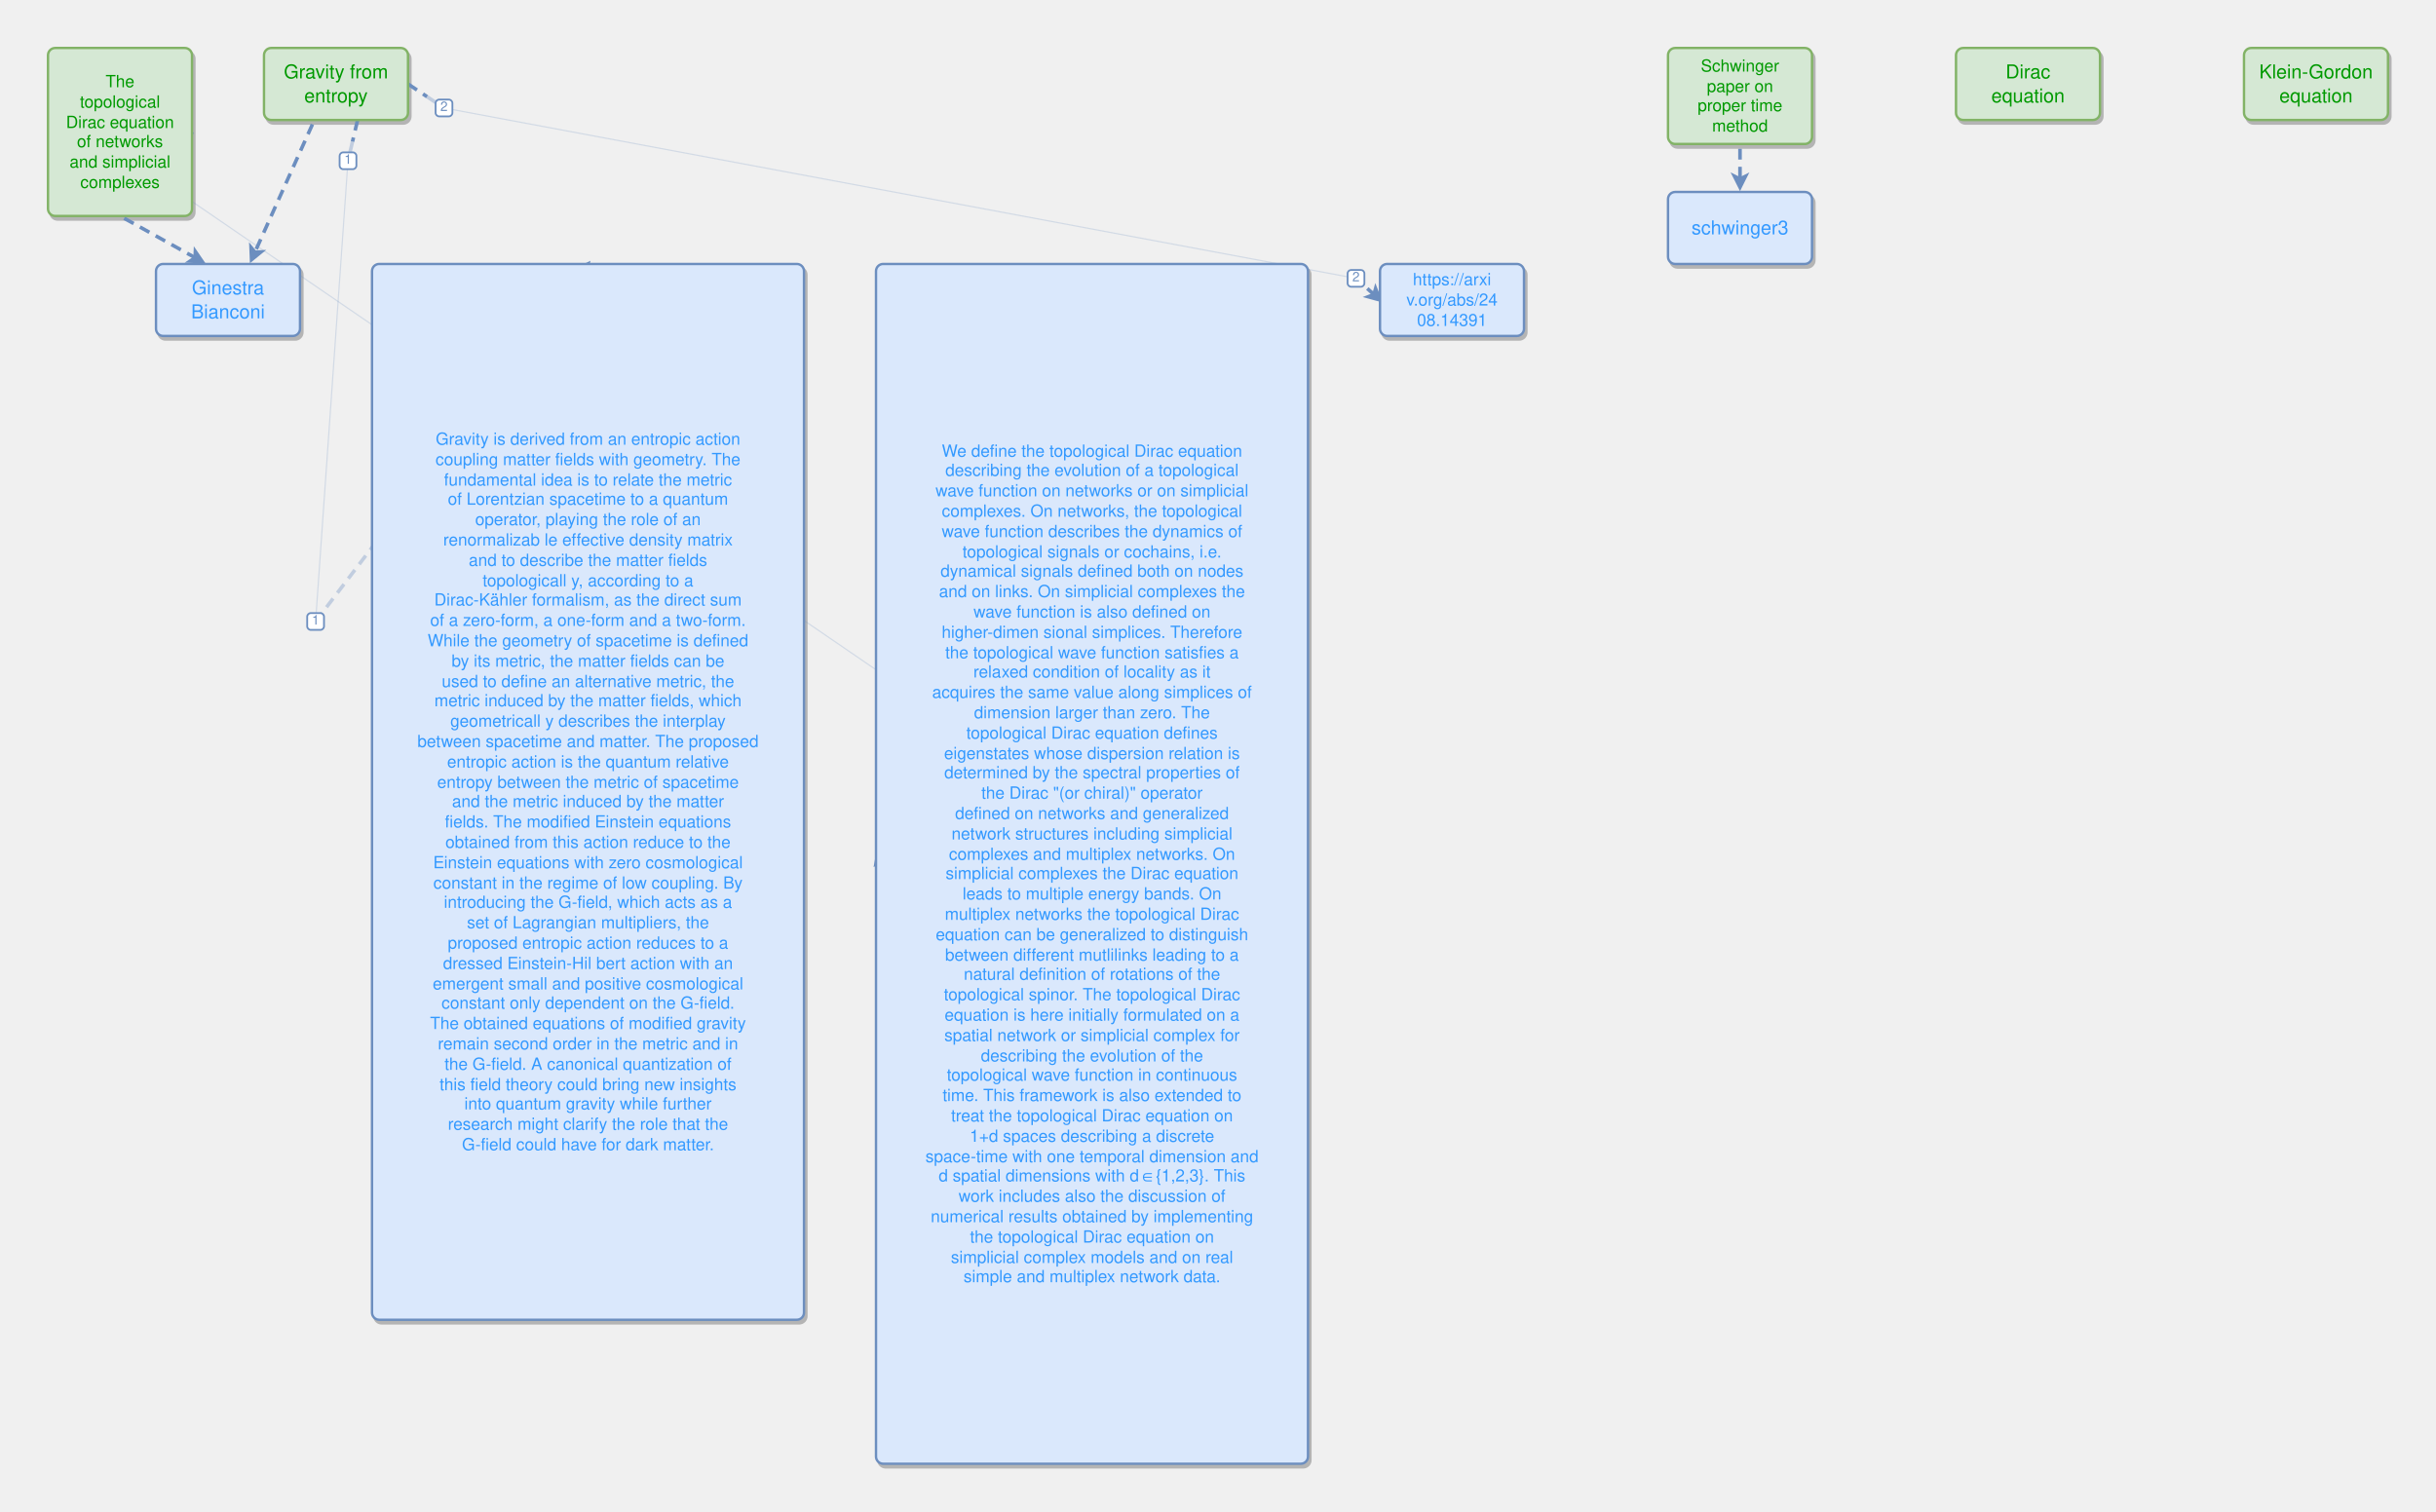
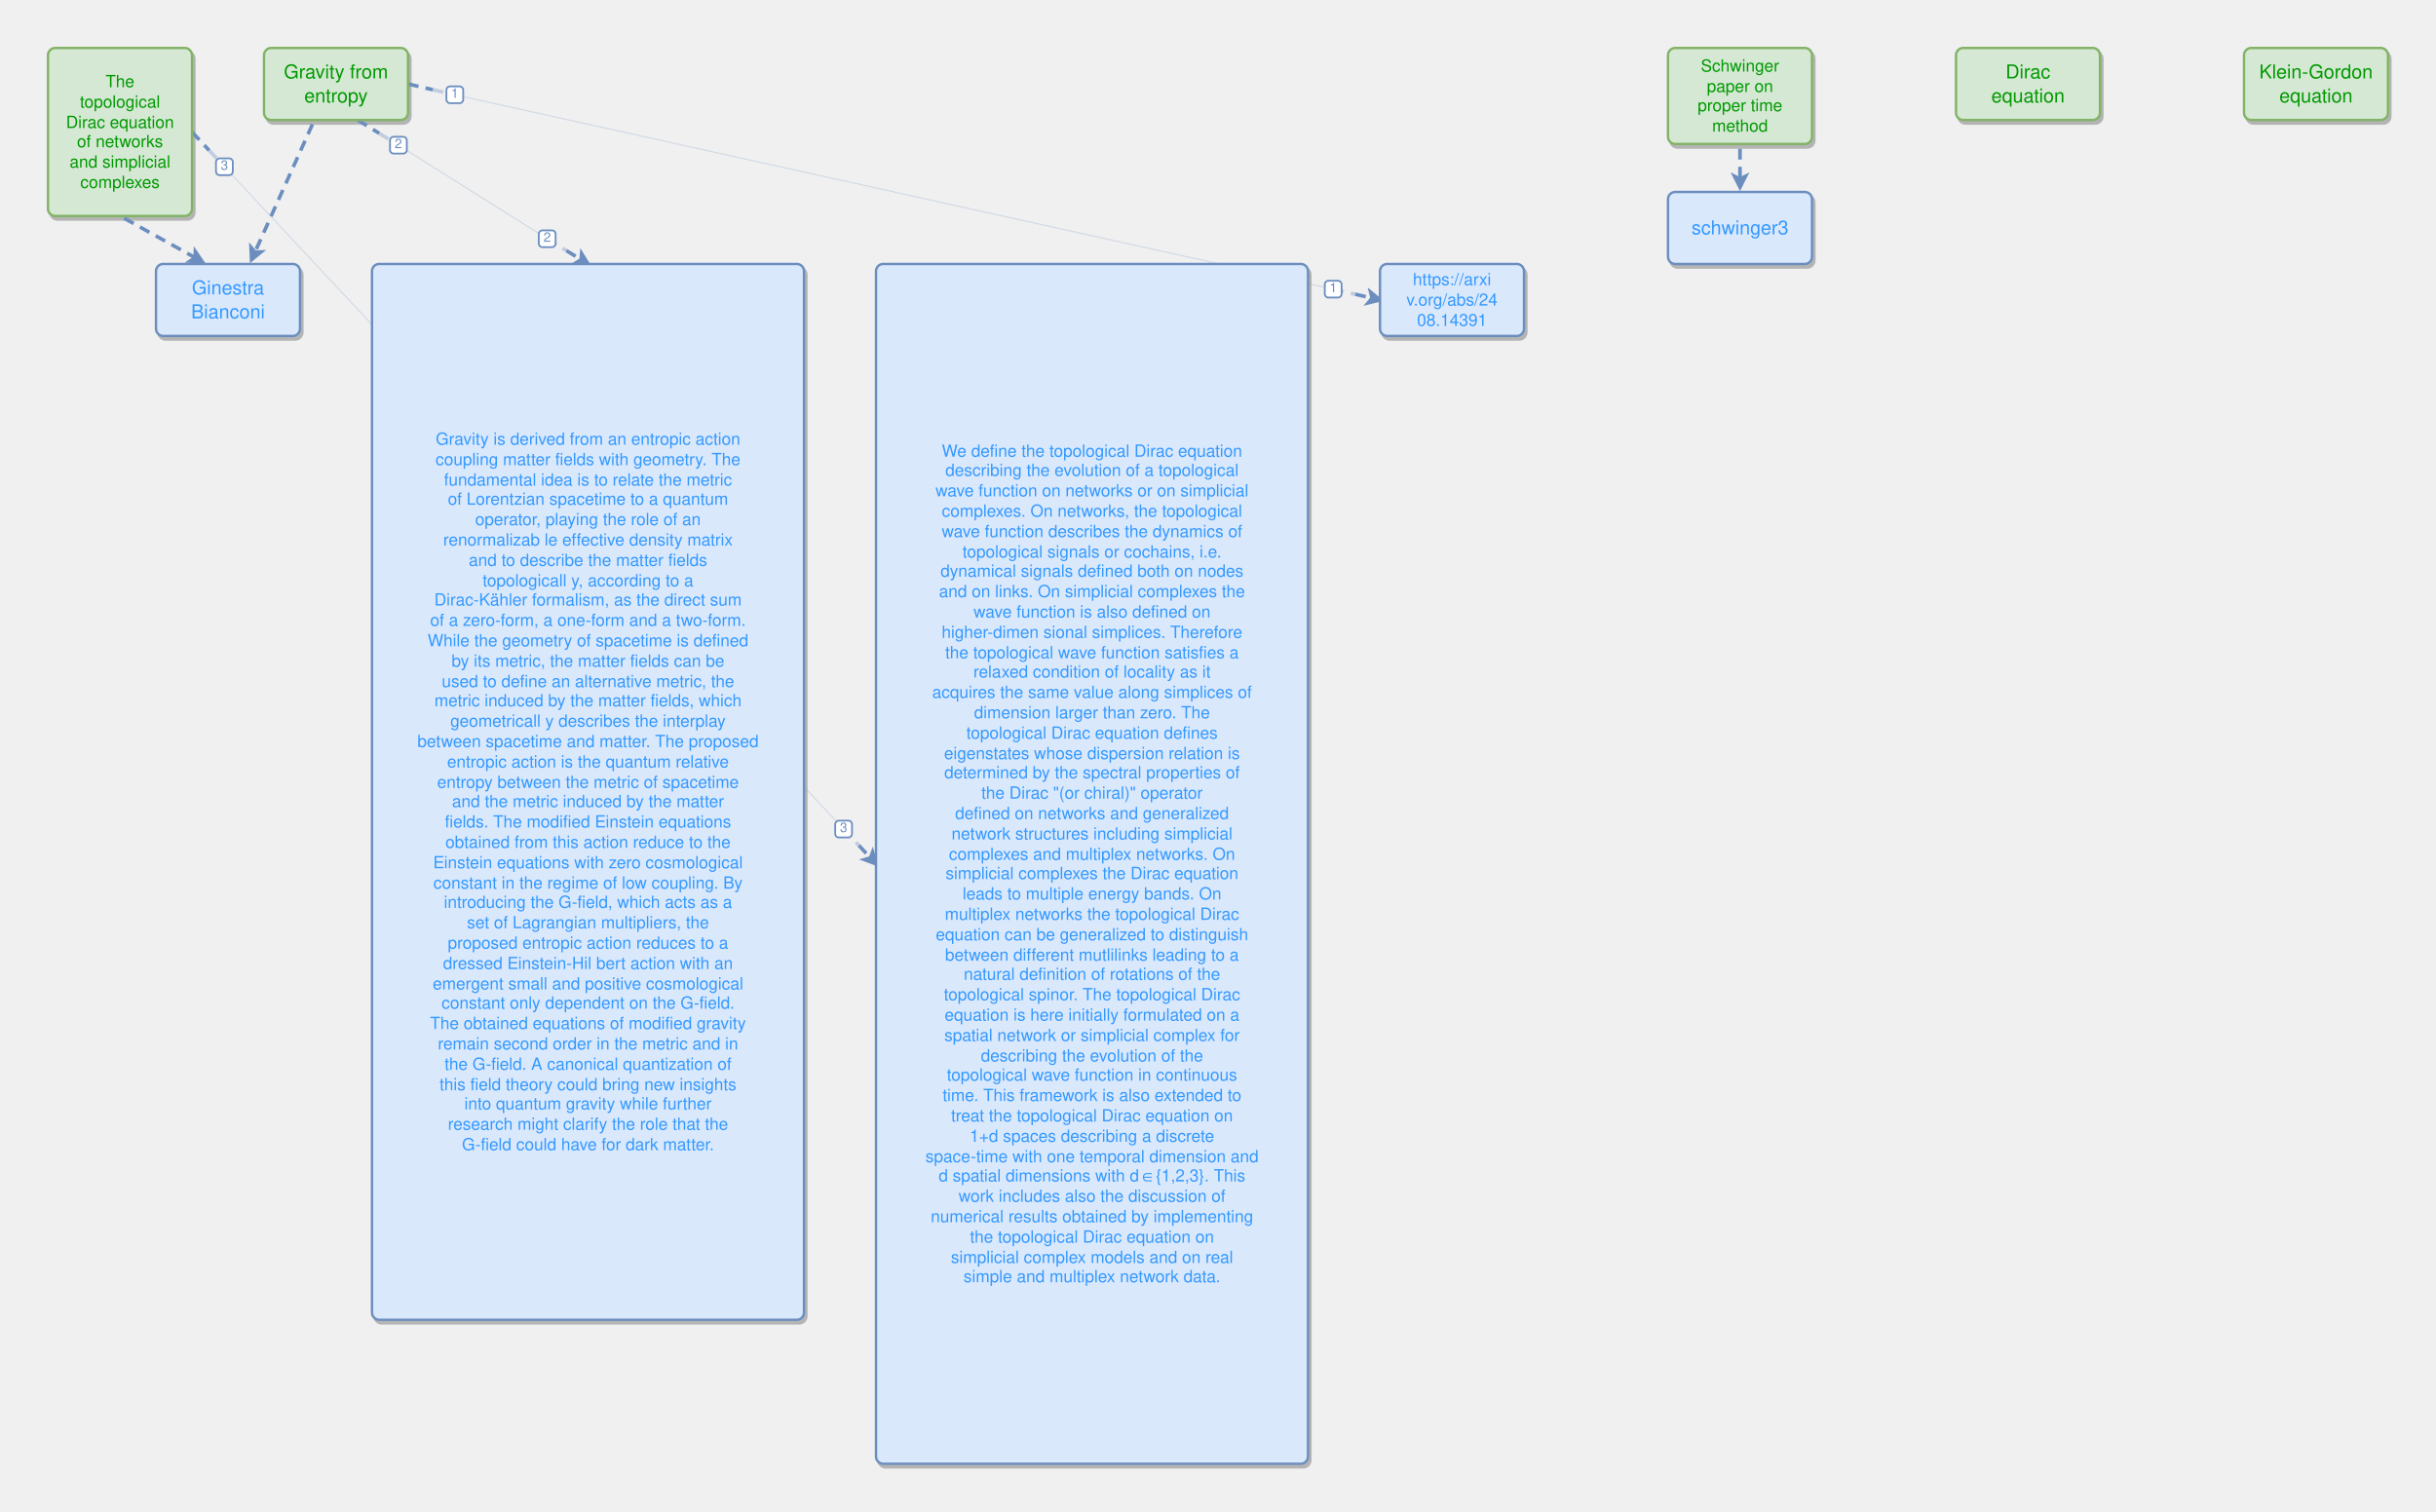
<svg xmlns="http://www.w3.org/2000/svg" width="2030" height="1260" viewBox="0 0 2030 1260">
  <defs>
  </defs>
  <g id="container-shells">
  </g>
  <g id="node-shadows">
    <rect x="1630" y="40" width="120" height="60" rx="6" ry="6" fill="#000000" stroke="#000000" stroke-width="2" opacity="0.25" transform="translate(2,3)" />
    <rect x="1390" y="160" width="120" height="60" rx="6" ry="6" fill="#000000" stroke="#000000" stroke-width="2" opacity="0.25" transform="translate(2,3)" />
    <rect x="130" y="220" width="120" height="60" rx="6" ry="6" fill="#000000" stroke="#000000" stroke-width="2" opacity="0.25" transform="translate(2,3)" />
    <rect x="220" y="40" width="120" height="60" rx="6" ry="6" fill="#000000" stroke="#000000" stroke-width="2" opacity="0.25" transform="translate(2,3)" />
    <rect x="310" y="220" width="360" height="880" rx="6" ry="6" fill="#000000" stroke="#000000" stroke-width="2" opacity="0.25" transform="translate(2,3)" />
    <rect x="1870" y="40" width="120" height="60" rx="6" ry="6" fill="#000000" stroke="#000000" stroke-width="2" opacity="0.25" transform="translate(2,3)" />
    <rect x="1390" y="40" width="120" height="80" rx="6" ry="6" fill="#000000" stroke="#000000" stroke-width="2" opacity="0.25" transform="translate(2,3)" />
    <rect x="40" y="40" width="120" height="140" rx="6" ry="6" fill="#000000" stroke="#000000" stroke-width="2" opacity="0.25" transform="translate(2,3)" />
    <rect x="730" y="220" width="360" height="1000" rx="6" ry="6" fill="#000000" stroke="#000000" stroke-width="2" opacity="0.25" transform="translate(2,3)" />
    <rect x="1150" y="220" width="120" height="60" rx="6" ry="6" fill="#000000" stroke="#000000" stroke-width="2" opacity="0.25" transform="translate(2,3)" />
  </g>
  <g id="edges">
    <g class="edge" data-edge-idx="0" data-edge-base="expresses" data-edge-from="3" data-edge-to="2">
      <line x1="260.36" y1="103.65" x2="212.41" y2="210.20" stroke="#6c8ebf" stroke-width="3" stroke-dasharray="9 6" />
      <path d="M 209.64 216.35 L 209.23 206.30 L 212.41 210.20 L 217.44 209.99 Z" fill="#6c8ebf" stroke="#6c8ebf" stroke-width="3" stroke-miterlimit="10" />
      <text x="236" y="156" text-anchor="middle" dominant-baseline="middle" font-family="Helvetica,Inter,Segoe UI,Arial" font-size="11" paint-order="stroke" stroke="#ffffff" stroke-width="3" stroke-linejoin="round" fill="#6c8ebf">
      </text>
    </g>
    <g class="edge" data-edge-idx="1" data-edge-base="expresses" data-edge-from="3" data-edge-to="4">
-       <line class="edge-ghost" x1="290.00" y1="134.00" x2="263.00" y2="518.00" stroke="#6c8ebf" stroke-width="1" stroke-opacity="0.22" />
+       <line class="edge-ghost" x1="332.00" y1="121.00" x2="456.00" y2="199.00" stroke="#6c8ebf" stroke-width="1" stroke-opacity="0.22" />
      <g class="edge-full" opacity="0">
-         <line x1="290.00" y1="134.00" x2="263.00" y2="518.00" stroke="#6c8ebf" stroke-width="3" stroke-dasharray="9 6" />
-         <text x="276" y="326" text-anchor="middle" dominant-baseline="middle" font-family="Helvetica,Inter,Segoe UI,Arial" font-size="11" paint-order="stroke" stroke="#ffffff" stroke-width="3" stroke-linejoin="round" fill="#6c8ebf">
+         <line x1="332.00" y1="121.00" x2="456.00" y2="199.00" stroke="#6c8ebf" stroke-width="3" stroke-dasharray="9 6" />
+         <text x="394" y="160" text-anchor="middle" dominant-baseline="middle" font-family="Helvetica,Inter,Segoe UI,Arial" font-size="11" paint-order="stroke" stroke="#ffffff" stroke-width="3" stroke-linejoin="round" fill="#6c8ebf">
      </text>
      </g>
      <g class="edge-stub" data-stub-end="source">
-         <line x1="298.00" y1="100.00" x2="293.76" y2="118.00" stroke="#6c8ebf" stroke-width="3" stroke-dasharray="9 6" />
-         <line x1="293.76" y1="118.00" x2="290.00" y2="134.00" stroke="#6c8ebf" stroke-width="3" stroke-dasharray="9 6" stroke-opacity="0.35" />
-         <g class="edge-badge">
-           <rect x="283.00" y="127.00" width="14.00" height="14.00" rx="3" fill="#ffffff" stroke="#6c8ebf" stroke-width="1.5" />
-           <text x="290.00" y="134.00" text-anchor="middle" dominant-baseline="central" font-size="11" font-family="Helvetica,Arial,sans-serif" fill="#6c8ebf">1</text>
+         <line x1="298.00" y1="100.00" x2="316.00" y2="111.12" stroke="#6c8ebf" stroke-width="3" stroke-dasharray="9 6" />
+         <line x1="316.00" y1="111.12" x2="332.00" y2="121.00" stroke="#6c8ebf" stroke-width="3" stroke-dasharray="9 6" stroke-opacity="0.35" />
+         <g class="edge-badge">
+           <rect x="325.00" y="114.00" width="14.00" height="14.00" rx="3" fill="#ffffff" stroke="#6c8ebf" stroke-width="1.5" />
+           <text x="332.00" y="121.00" text-anchor="middle" dominant-baseline="central" font-size="11" font-family="Helvetica,Arial,sans-serif" fill="#6c8ebf">2</text>
        </g>
      </g>
      <g class="edge-stub" data-stub-end="target">
-         <line x1="369.82" y1="377.76" x2="485.91" y2="225.37" stroke="#6c8ebf" stroke-width="3" stroke-dasharray="9 6" />
-         <line x1="263.00" y1="518.00" x2="369.82" y2="377.76" stroke="#6c8ebf" stroke-width="3" stroke-dasharray="9 6" stroke-opacity="0.35" />
-         <path d="M 490.00 220.00 L 488.13 229.89 L 485.91 225.37 L 480.97 224.43 Z" fill="#6c8ebf" stroke="#6c8ebf" stroke-width="3" stroke-miterlimit="10" />
-         <g class="edge-badge">
-           <rect x="256.00" y="511.00" width="14.00" height="14.00" rx="3" fill="#ffffff" stroke="#6c8ebf" stroke-width="1.5" />
-           <text x="263.00" y="518.00" text-anchor="middle" dominant-baseline="central" font-size="11" font-family="Helvetica,Arial,sans-serif" fill="#6c8ebf">1</text>
+         <line x1="472.00" y1="208.88" x2="484.26" y2="216.45" stroke="#6c8ebf" stroke-width="3" stroke-dasharray="9 6" />
+         <line x1="456.00" y1="199.00" x2="472.00" y2="208.88" stroke="#6c8ebf" stroke-width="3" stroke-dasharray="9 6" stroke-opacity="0.35" />
+         <path d="M 490.00 220.00 L 479.98 219.10 L 484.26 216.45 L 484.71 211.44 Z" fill="#6c8ebf" stroke="#6c8ebf" stroke-width="3" stroke-miterlimit="10" />
+         <g class="edge-badge">
+           <rect x="449.00" y="192.00" width="14.00" height="14.00" rx="3" fill="#ffffff" stroke="#6c8ebf" stroke-width="1.5" />
+           <text x="456.00" y="199.00" text-anchor="middle" dominant-baseline="central" font-size="11" font-family="Helvetica,Arial,sans-serif" fill="#6c8ebf">2</text>
        </g>
      </g>
    </g>
    <g class="edge" data-edge-idx="2" data-edge-base="expresses" data-edge-from="3" data-edge-to="9">
-       <line class="edge-ghost" x1="370.00" y1="90.00" x2="1130.00" y2="232.00" stroke="#6c8ebf" stroke-width="1" stroke-opacity="0.22" />
+       <line class="edge-ghost" x1="379.00" y1="79.00" x2="1111.00" y2="241.00" stroke="#6c8ebf" stroke-width="1" stroke-opacity="0.22" />
      <g class="edge-full" opacity="0">
-         <line x1="370.00" y1="90.00" x2="1130.00" y2="232.00" stroke="#6c8ebf" stroke-width="3" stroke-dasharray="9 6" />
-         <text x="750" y="161" text-anchor="middle" dominant-baseline="middle" font-family="Helvetica,Inter,Segoe UI,Arial" font-size="11" paint-order="stroke" stroke="#ffffff" stroke-width="3" stroke-linejoin="round" fill="#6c8ebf">
+         <line x1="379.00" y1="79.00" x2="1111.00" y2="241.00" stroke="#6c8ebf" stroke-width="3" stroke-dasharray="9 6" />
+         <text x="745" y="160" text-anchor="middle" dominant-baseline="middle" font-family="Helvetica,Inter,Segoe UI,Arial" font-size="11" paint-order="stroke" stroke="#ffffff" stroke-width="3" stroke-linejoin="round" fill="#6c8ebf">
      </text>
      </g>
      <g class="edge-stub" data-stub-end="source">
-         <line x1="340.00" y1="70.00" x2="355.88" y2="80.59" stroke="#6c8ebf" stroke-width="3" stroke-dasharray="9 6" />
-         <line x1="355.88" y1="80.59" x2="370.00" y2="90.00" stroke="#6c8ebf" stroke-width="3" stroke-dasharray="9 6" stroke-opacity="0.35" />
-         <g class="edge-badge">
-           <rect x="363.00" y="83.00" width="14.00" height="14.00" rx="3" fill="#ffffff" stroke="#6c8ebf" stroke-width="1.5" />
-           <text x="370.00" y="90.00" text-anchor="middle" dominant-baseline="central" font-size="11" font-family="Helvetica,Arial,sans-serif" fill="#6c8ebf">2</text>
+         <line x1="340.00" y1="70.00" x2="360.65" y2="74.76" stroke="#6c8ebf" stroke-width="3" stroke-dasharray="9 6" />
+         <line x1="360.65" y1="74.76" x2="379.00" y2="79.00" stroke="#6c8ebf" stroke-width="3" stroke-dasharray="9 6" stroke-opacity="0.35" />
+         <g class="edge-badge">
+           <rect x="372.00" y="72.00" width="14.00" height="14.00" rx="3" fill="#ffffff" stroke="#6c8ebf" stroke-width="1.5" />
+           <text x="379.00" y="79.00" text-anchor="middle" dominant-baseline="central" font-size="11" font-family="Helvetica,Arial,sans-serif" fill="#6c8ebf">1</text>
        </g>
      </g>
      <g class="edge-stub" data-stub-end="target">
-         <line x1="1139.41" y1="240.47" x2="1144.98" y2="245.48" stroke="#6c8ebf" stroke-width="3" stroke-dasharray="9 6" />
-         <line x1="1130.00" y1="232.00" x2="1139.41" y2="240.47" stroke="#6c8ebf" stroke-width="3" stroke-dasharray="9 6" stroke-opacity="0.35" />
-         <path d="M 1150.00 250.00 L 1140.30 247.32 L 1144.98 245.48 L 1146.32 240.63 Z" fill="#6c8ebf" stroke="#6c8ebf" stroke-width="3" stroke-miterlimit="10" />
-         <g class="edge-badge">
-           <rect x="1123.00" y="225.00" width="14.00" height="14.00" rx="3" fill="#ffffff" stroke="#6c8ebf" stroke-width="1.5" />
-           <text x="1130.00" y="232.00" text-anchor="middle" dominant-baseline="central" font-size="11" font-family="Helvetica,Arial,sans-serif" fill="#6c8ebf">2</text>
+         <line x1="1129.35" y1="245.24" x2="1143.42" y2="248.48" stroke="#6c8ebf" stroke-width="3" stroke-dasharray="9 6" />
+         <line x1="1111.00" y1="241.00" x2="1129.35" y2="245.24" stroke="#6c8ebf" stroke-width="3" stroke-dasharray="9 6" stroke-opacity="0.35" />
+         <path d="M 1150.00 250.00 L 1140.22 252.36 L 1143.42 248.48 L 1142.24 243.59 Z" fill="#6c8ebf" stroke="#6c8ebf" stroke-width="3" stroke-miterlimit="10" />
+         <g class="edge-badge">
+           <rect x="1104.00" y="234.00" width="14.00" height="14.00" rx="3" fill="#ffffff" stroke="#6c8ebf" stroke-width="1.5" />
+           <text x="1111.00" y="241.00" text-anchor="middle" dominant-baseline="central" font-size="11" font-family="Helvetica,Arial,sans-serif" fill="#6c8ebf">1</text>
        </g>
      </g>
    </g>
    <g class="edge" data-edge-idx="3" data-edge-base="expresses" data-edge-from="6" data-edge-to="10">
      <line x1="1450.00" y1="124.00" x2="1450.00" y2="149.25" stroke="#6c8ebf" stroke-width="3" stroke-dasharray="9 6" />
      <path d="M 1450.00 156.00 L 1445.50 147.00 L 1450.00 149.25 L 1454.50 147.00 Z" fill="#6c8ebf" stroke="#6c8ebf" stroke-width="3" stroke-miterlimit="10" />
      <text x="1450" y="136" text-anchor="middle" dominant-baseline="middle" font-family="Helvetica,Inter,Segoe UI,Arial" font-size="11" paint-order="stroke" stroke="#ffffff" stroke-width="3" stroke-linejoin="round" fill="#6c8ebf">
      </text>
    </g>
    <g class="edge" data-edge-idx="4" data-edge-base="expresses" data-edge-from="7" data-edge-to="2">
      <line x1="103.50" y1="181.94" x2="162.60" y2="214.78" stroke="#6c8ebf" stroke-width="3" stroke-dasharray="9 6" />
      <path d="M 168.50 218.06 L 158.45 217.62 L 162.60 214.78 L 162.82 209.75 Z" fill="#6c8ebf" stroke="#6c8ebf" stroke-width="3" stroke-miterlimit="10" />
      <text x="132" y="197" text-anchor="middle" dominant-baseline="middle" font-family="Helvetica,Inter,Segoe UI,Arial" font-size="11" paint-order="stroke" stroke="#ffffff" stroke-width="3" stroke-linejoin="round" fill="#6c8ebf">
      </text>
    </g>
    <g class="edge" data-edge-idx="5" data-edge-base="expresses" data-edge-from="7" data-edge-to="8">
-       <line class="edge-ghost" x1="144.00" y1="157.00" x2="810.00" y2="613.00" stroke="#6c8ebf" stroke-width="1" stroke-opacity="0.22" />
+       <line class="edge-ghost" x1="187.00" y1="139.00" x2="703.00" y2="691.00" stroke="#6c8ebf" stroke-width="1" stroke-opacity="0.22" />
      <g class="edge-full" opacity="0">
-         <line x1="144.00" y1="157.00" x2="810.00" y2="613.00" stroke="#6c8ebf" stroke-width="3" stroke-dasharray="9 6" />
-         <text x="477" y="385" text-anchor="middle" dominant-baseline="middle" font-family="Helvetica,Inter,Segoe UI,Arial" font-size="11" paint-order="stroke" stroke="#ffffff" stroke-width="3" stroke-linejoin="round" fill="#6c8ebf">
+         <line x1="187.00" y1="139.00" x2="703.00" y2="691.00" stroke="#6c8ebf" stroke-width="3" stroke-dasharray="9 6" />
+         <text x="445" y="415" text-anchor="middle" dominant-baseline="middle" font-family="Helvetica,Inter,Segoe UI,Arial" font-size="11" paint-order="stroke" stroke="#ffffff" stroke-width="3" stroke-linejoin="round" fill="#6c8ebf">
      </text>
      </g>
      <g class="edge-stub" data-stub-end="source">
-         <line x1="160.00" y1="110.00" x2="151.53" y2="134.88" stroke="#6c8ebf" stroke-width="3" stroke-dasharray="9 6" />
-         <line x1="151.53" y1="134.88" x2="144.00" y2="157.00" stroke="#6c8ebf" stroke-width="3" stroke-dasharray="9 6" stroke-opacity="0.35" />
-         <g class="edge-badge">
-           <rect x="137.00" y="150.00" width="14.00" height="14.00" rx="3" fill="#ffffff" stroke="#6c8ebf" stroke-width="1.5" />
-           <text x="144.00" y="157.00" text-anchor="middle" dominant-baseline="central" font-size="11" font-family="Helvetica,Arial,sans-serif" fill="#6c8ebf">3</text>
+         <line x1="160.00" y1="110.00" x2="174.29" y2="125.35" stroke="#6c8ebf" stroke-width="3" stroke-dasharray="9 6" />
+         <line x1="174.29" y1="125.35" x2="187.00" y2="139.00" stroke="#6c8ebf" stroke-width="3" stroke-dasharray="9 6" stroke-opacity="0.35" />
+         <g class="edge-badge">
+           <rect x="180.00" y="132.00" width="14.00" height="14.00" rx="3" fill="#ffffff" stroke="#6c8ebf" stroke-width="1.5" />
+           <text x="187.00" y="139.00" text-anchor="middle" dominant-baseline="central" font-size="11" font-family="Helvetica,Arial,sans-serif" fill="#6c8ebf">3</text>
        </g>
      </g>
      <g class="edge-stub" data-stub-end="target">
-         <line x1="772.35" y1="663.35" x2="734.04" y2="714.59" stroke="#6c8ebf" stroke-width="3" stroke-dasharray="9 6" />
-         <line x1="810.00" y1="613.00" x2="772.35" y2="663.35" stroke="#6c8ebf" stroke-width="3" stroke-dasharray="9 6" stroke-opacity="0.35" />
-         <path d="M 730.00 720.00 L 731.79 710.10 L 734.04 714.59 L 738.99 715.49 Z" fill="#6c8ebf" stroke="#6c8ebf" stroke-width="3" stroke-miterlimit="10" />
-         <g class="edge-badge">
-           <rect x="803.00" y="606.00" width="14.00" height="14.00" rx="3" fill="#ffffff" stroke="#6c8ebf" stroke-width="1.5" />
-           <text x="810.00" y="613.00" text-anchor="middle" dominant-baseline="central" font-size="11" font-family="Helvetica,Arial,sans-serif" fill="#6c8ebf">3</text>
+         <line x1="715.71" y1="704.65" x2="725.40" y2="715.06" stroke="#6c8ebf" stroke-width="3" stroke-dasharray="9 6" />
+         <line x1="703.00" y1="691.00" x2="715.71" y2="704.65" stroke="#6c8ebf" stroke-width="3" stroke-dasharray="9 6" stroke-opacity="0.35" />
+         <path d="M 730.00 720.00 L 720.57 716.48 L 725.40 715.06 L 727.16 710.35 Z" fill="#6c8ebf" stroke="#6c8ebf" stroke-width="3" stroke-miterlimit="10" />
+         <g class="edge-badge">
+           <rect x="696.00" y="684.00" width="14.00" height="14.00" rx="3" fill="#ffffff" stroke="#6c8ebf" stroke-width="1.5" />
+           <text x="703.00" y="691.00" text-anchor="middle" dominant-baseline="central" font-size="11" font-family="Helvetica,Arial,sans-serif" fill="#6c8ebf">3</text>
        </g>
      </g>
    </g>
  </g>
  <g id="nodes">
    <rect x="1630" y="40" width="120" height="60" rx="6" ry="6" fill="#d5e8d4" stroke="#82b366" stroke-width="2" />
    <text x="1690" y="60" text-anchor="middle" dominant-baseline="middle" font-family="Helvetica,Inter,Segoe UI,Arial" font-size="16" font-weight="normal" fill="#009900">Dirac</text>
    <text x="1690" y="80" text-anchor="middle" dominant-baseline="middle" font-family="Helvetica,Inter,Segoe UI,Arial" font-size="16" font-weight="normal" fill="#009900">equation</text>
    <rect x="1390" y="160" width="120" height="60" rx="6" ry="6" fill="#dae8fc" stroke="#6c8ebf" stroke-width="2" />
    <text x="1450" y="190" text-anchor="middle" dominant-baseline="middle" font-family="Helvetica,Inter,Segoe UI,Arial" font-size="16" font-weight="normal" fill="#3399ff">schwinger3</text>
    <rect x="130" y="220" width="120" height="60" rx="6" ry="6" fill="#dae8fc" stroke="#6c8ebf" stroke-width="2" />
    <text x="190" y="240" text-anchor="middle" dominant-baseline="middle" font-family="Helvetica,Inter,Segoe UI,Arial" font-size="16" font-weight="normal" fill="#3399ff">Ginestra</text>
    <text x="190" y="260" text-anchor="middle" dominant-baseline="middle" font-family="Helvetica,Inter,Segoe UI,Arial" font-size="16" font-weight="normal" fill="#3399ff">Bianconi</text>
    <g>
      <rect x="220" y="40" width="120" height="60" rx="6" ry="6" fill="#d5e8d4" stroke="#82b366" stroke-width="2" />
      <text x="280" y="60" text-anchor="middle" dominant-baseline="middle" font-family="Helvetica,Inter,Segoe UI,Arial" font-size="16" font-weight="normal" fill="#009900">Gravity from</text>
      <text x="280" y="80" text-anchor="middle" dominant-baseline="middle" font-family="Helvetica,Inter,Segoe UI,Arial" font-size="16" font-weight="normal" fill="#009900">entropy</text>
    </g>
    <rect x="310" y="220" width="360" height="880" rx="6" ry="6" fill="#dae8fc" stroke="#6c8ebf" stroke-width="2" />
    <text x="490" y="366" text-anchor="middle" dominant-baseline="middle" font-family="Helvetica,Inter,Segoe UI,Arial" font-size="14" font-weight="normal" fill="#3399ff">Gravity is derived from an entropic action</text>
    <text x="490" y="383" text-anchor="middle" dominant-baseline="middle" font-family="Helvetica,Inter,Segoe UI,Arial" font-size="14" font-weight="normal" fill="#3399ff">coupling matter fields with geometry. The</text>
    <text x="490" y="400" text-anchor="middle" dominant-baseline="middle" font-family="Helvetica,Inter,Segoe UI,Arial" font-size="14" font-weight="normal" fill="#3399ff">fundamental idea is to relate the metric</text>
    <text x="490" y="416" text-anchor="middle" dominant-baseline="middle" font-family="Helvetica,Inter,Segoe UI,Arial" font-size="14" font-weight="normal" fill="#3399ff">of Lorentzian spacetime to a quantum</text>
    <text x="490" y="433" text-anchor="middle" dominant-baseline="middle" font-family="Helvetica,Inter,Segoe UI,Arial" font-size="14" font-weight="normal" fill="#3399ff">operator, playing the role of an</text>
    <text x="490" y="450" text-anchor="middle" dominant-baseline="middle" font-family="Helvetica,Inter,Segoe UI,Arial" font-size="14" font-weight="normal" fill="#3399ff">renormalizab le effective density matrix</text>
    <text x="490" y="467" text-anchor="middle" dominant-baseline="middle" font-family="Helvetica,Inter,Segoe UI,Arial" font-size="14" font-weight="normal" fill="#3399ff">and to describe the matter fields</text>
    <text x="490" y="484" text-anchor="middle" dominant-baseline="middle" font-family="Helvetica,Inter,Segoe UI,Arial" font-size="14" font-weight="normal" fill="#3399ff">topologicall y, according to a</text>
    <text x="490" y="500" text-anchor="middle" dominant-baseline="middle" font-family="Helvetica,Inter,Segoe UI,Arial" font-size="14" font-weight="normal" fill="#3399ff">Dirac-Kähler formalism, as the direct sum</text>
    <text x="490" y="517" text-anchor="middle" dominant-baseline="middle" font-family="Helvetica,Inter,Segoe UI,Arial" font-size="14" font-weight="normal" fill="#3399ff">of a zero-form, a one-form and a two-form.</text>
    <text x="490" y="534" text-anchor="middle" dominant-baseline="middle" font-family="Helvetica,Inter,Segoe UI,Arial" font-size="14" font-weight="normal" fill="#3399ff">While the geometry of spacetime is defined</text>
    <text x="490" y="551" text-anchor="middle" dominant-baseline="middle" font-family="Helvetica,Inter,Segoe UI,Arial" font-size="14" font-weight="normal" fill="#3399ff">by its metric, the matter fields can be</text>
    <text x="490" y="568" text-anchor="middle" dominant-baseline="middle" font-family="Helvetica,Inter,Segoe UI,Arial" font-size="14" font-weight="normal" fill="#3399ff">used to define an alternative metric, the</text>
    <text x="490" y="584" text-anchor="middle" dominant-baseline="middle" font-family="Helvetica,Inter,Segoe UI,Arial" font-size="14" font-weight="normal" fill="#3399ff">metric induced by the matter fields, which</text>
    <text x="490" y="601" text-anchor="middle" dominant-baseline="middle" font-family="Helvetica,Inter,Segoe UI,Arial" font-size="14" font-weight="normal" fill="#3399ff">geometricall y describes the interplay</text>
    <text x="490" y="618" text-anchor="middle" dominant-baseline="middle" font-family="Helvetica,Inter,Segoe UI,Arial" font-size="14" font-weight="normal" fill="#3399ff">between spacetime and matter. The proposed</text>
    <text x="490" y="635" text-anchor="middle" dominant-baseline="middle" font-family="Helvetica,Inter,Segoe UI,Arial" font-size="14" font-weight="normal" fill="#3399ff">entropic action is the quantum relative</text>
    <text x="490" y="652" text-anchor="middle" dominant-baseline="middle" font-family="Helvetica,Inter,Segoe UI,Arial" font-size="14" font-weight="normal" fill="#3399ff">entropy between the metric of spacetime</text>
    <text x="490" y="668" text-anchor="middle" dominant-baseline="middle" font-family="Helvetica,Inter,Segoe UI,Arial" font-size="14" font-weight="normal" fill="#3399ff">and the metric induced by the matter</text>
    <text x="490" y="685" text-anchor="middle" dominant-baseline="middle" font-family="Helvetica,Inter,Segoe UI,Arial" font-size="14" font-weight="normal" fill="#3399ff">fields. The modified Einstein equations</text>
    <text x="490" y="702" text-anchor="middle" dominant-baseline="middle" font-family="Helvetica,Inter,Segoe UI,Arial" font-size="14" font-weight="normal" fill="#3399ff">obtained from this action reduce to the</text>
    <text x="490" y="719" text-anchor="middle" dominant-baseline="middle" font-family="Helvetica,Inter,Segoe UI,Arial" font-size="14" font-weight="normal" fill="#3399ff">Einstein equations with zero cosmological</text>
    <text x="490" y="736" text-anchor="middle" dominant-baseline="middle" font-family="Helvetica,Inter,Segoe UI,Arial" font-size="14" font-weight="normal" fill="#3399ff">constant in the regime of low coupling. By</text>
    <text x="490" y="752" text-anchor="middle" dominant-baseline="middle" font-family="Helvetica,Inter,Segoe UI,Arial" font-size="14" font-weight="normal" fill="#3399ff">introducing the G-field, which acts as a</text>
    <text x="490" y="769" text-anchor="middle" dominant-baseline="middle" font-family="Helvetica,Inter,Segoe UI,Arial" font-size="14" font-weight="normal" fill="#3399ff">set of Lagrangian multipliers, the</text>
    <text x="490" y="786" text-anchor="middle" dominant-baseline="middle" font-family="Helvetica,Inter,Segoe UI,Arial" font-size="14" font-weight="normal" fill="#3399ff">proposed entropic action reduces to a</text>
    <text x="490" y="803" text-anchor="middle" dominant-baseline="middle" font-family="Helvetica,Inter,Segoe UI,Arial" font-size="14" font-weight="normal" fill="#3399ff">dressed Einstein-Hil bert action with an</text>
    <text x="490" y="820" text-anchor="middle" dominant-baseline="middle" font-family="Helvetica,Inter,Segoe UI,Arial" font-size="14" font-weight="normal" fill="#3399ff">emergent small and positive cosmological</text>
    <text x="490" y="836" text-anchor="middle" dominant-baseline="middle" font-family="Helvetica,Inter,Segoe UI,Arial" font-size="14" font-weight="normal" fill="#3399ff">constant only dependent on the G-field.</text>
    <text x="490" y="853" text-anchor="middle" dominant-baseline="middle" font-family="Helvetica,Inter,Segoe UI,Arial" font-size="14" font-weight="normal" fill="#3399ff">The obtained equations of modified gravity</text>
    <text x="490" y="870" text-anchor="middle" dominant-baseline="middle" font-family="Helvetica,Inter,Segoe UI,Arial" font-size="14" font-weight="normal" fill="#3399ff">remain second order in the metric and in</text>
    <text x="490" y="887" text-anchor="middle" dominant-baseline="middle" font-family="Helvetica,Inter,Segoe UI,Arial" font-size="14" font-weight="normal" fill="#3399ff">the G-field. A canonical quantization of</text>
    <text x="490" y="904" text-anchor="middle" dominant-baseline="middle" font-family="Helvetica,Inter,Segoe UI,Arial" font-size="14" font-weight="normal" fill="#3399ff">this field theory could bring new insights</text>
    <text x="490" y="920" text-anchor="middle" dominant-baseline="middle" font-family="Helvetica,Inter,Segoe UI,Arial" font-size="14" font-weight="normal" fill="#3399ff">into quantum gravity while further</text>
    <text x="490" y="937" text-anchor="middle" dominant-baseline="middle" font-family="Helvetica,Inter,Segoe UI,Arial" font-size="14" font-weight="normal" fill="#3399ff">research might clarify the role that the</text>
    <text x="490" y="954" text-anchor="middle" dominant-baseline="middle" font-family="Helvetica,Inter,Segoe UI,Arial" font-size="14" font-weight="normal" fill="#3399ff">G-field could have for dark matter.</text>
    <rect x="1870" y="40" width="120" height="60" rx="6" ry="6" fill="#d5e8d4" stroke="#82b366" stroke-width="2" />
    <text x="1930" y="60" text-anchor="middle" dominant-baseline="middle" font-family="Helvetica,Inter,Segoe UI,Arial" font-size="16" font-weight="normal" fill="#009900">Klein-Gordon</text>
    <text x="1930" y="80" text-anchor="middle" dominant-baseline="middle" font-family="Helvetica,Inter,Segoe UI,Arial" font-size="16" font-weight="normal" fill="#009900">equation</text>
    <g>
      <rect x="1390" y="40" width="120" height="80" rx="6" ry="6" fill="#d5e8d4" stroke="#82b366" stroke-width="2" />
      <text x="1450" y="55" text-anchor="middle" dominant-baseline="middle" font-family="Helvetica,Inter,Segoe UI,Arial" font-size="14" font-weight="normal" fill="#009900">Schwinger</text>
      <text x="1450" y="72" text-anchor="middle" dominant-baseline="middle" font-family="Helvetica,Inter,Segoe UI,Arial" font-size="14" font-weight="normal" fill="#009900">paper on</text>
      <text x="1450" y="88" text-anchor="middle" dominant-baseline="middle" font-family="Helvetica,Inter,Segoe UI,Arial" font-size="14" font-weight="normal" fill="#009900">proper time</text>
      <text x="1450" y="105" text-anchor="middle" dominant-baseline="middle" font-family="Helvetica,Inter,Segoe UI,Arial" font-size="14" font-weight="normal" fill="#009900">method</text>
    </g>
    <g>
      <rect x="40" y="40" width="120" height="140" rx="6" ry="6" fill="#d5e8d4" stroke="#82b366" stroke-width="2" />
      <text x="100" y="68" text-anchor="middle" dominant-baseline="middle" font-family="Helvetica,Inter,Segoe UI,Arial" font-size="14" font-weight="normal" fill="#009900">The</text>
      <text x="100" y="85" text-anchor="middle" dominant-baseline="middle" font-family="Helvetica,Inter,Segoe UI,Arial" font-size="14" font-weight="normal" fill="#009900">topological</text>
      <text x="100" y="102" text-anchor="middle" dominant-baseline="middle" font-family="Helvetica,Inter,Segoe UI,Arial" font-size="14" font-weight="normal" fill="#009900">Dirac equation</text>
      <text x="100" y="118" text-anchor="middle" dominant-baseline="middle" font-family="Helvetica,Inter,Segoe UI,Arial" font-size="14" font-weight="normal" fill="#009900">of networks</text>
      <text x="100" y="135" text-anchor="middle" dominant-baseline="middle" font-family="Helvetica,Inter,Segoe UI,Arial" font-size="14" font-weight="normal" fill="#009900">and simplicial</text>
      <text x="100" y="152" text-anchor="middle" dominant-baseline="middle" font-family="Helvetica,Inter,Segoe UI,Arial" font-size="14" font-weight="normal" fill="#009900">complexes</text>
    </g>
    <rect x="730" y="220" width="360" height="1000" rx="6" ry="6" fill="#dae8fc" stroke="#6c8ebf" stroke-width="2" />
    <text x="910" y="376" text-anchor="middle" dominant-baseline="middle" font-family="Helvetica,Inter,Segoe UI,Arial" font-size="14" font-weight="normal" fill="#3399ff">We define the topological Dirac equation</text>
    <text x="910" y="392" text-anchor="middle" dominant-baseline="middle" font-family="Helvetica,Inter,Segoe UI,Arial" font-size="14" font-weight="normal" fill="#3399ff">describing the evolution of a topological</text>
    <text x="910" y="409" text-anchor="middle" dominant-baseline="middle" font-family="Helvetica,Inter,Segoe UI,Arial" font-size="14" font-weight="normal" fill="#3399ff">wave function on networks or on simplicial</text>
    <text x="910" y="426" text-anchor="middle" dominant-baseline="middle" font-family="Helvetica,Inter,Segoe UI,Arial" font-size="14" font-weight="normal" fill="#3399ff">complexes. On networks, the topological</text>
    <text x="910" y="443" text-anchor="middle" dominant-baseline="middle" font-family="Helvetica,Inter,Segoe UI,Arial" font-size="14" font-weight="normal" fill="#3399ff">wave function describes the dynamics of</text>
    <text x="910" y="460" text-anchor="middle" dominant-baseline="middle" font-family="Helvetica,Inter,Segoe UI,Arial" font-size="14" font-weight="normal" fill="#3399ff">topological signals or cochains, i.e.</text>
    <text x="910" y="476" text-anchor="middle" dominant-baseline="middle" font-family="Helvetica,Inter,Segoe UI,Arial" font-size="14" font-weight="normal" fill="#3399ff">dynamical signals defined both on nodes</text>
    <text x="910" y="493" text-anchor="middle" dominant-baseline="middle" font-family="Helvetica,Inter,Segoe UI,Arial" font-size="14" font-weight="normal" fill="#3399ff">and on links. On simplicial complexes the</text>
    <text x="910" y="510" text-anchor="middle" dominant-baseline="middle" font-family="Helvetica,Inter,Segoe UI,Arial" font-size="14" font-weight="normal" fill="#3399ff">wave function is also defined on</text>
    <text x="910" y="527" text-anchor="middle" dominant-baseline="middle" font-family="Helvetica,Inter,Segoe UI,Arial" font-size="14" font-weight="normal" fill="#3399ff">higher-dimen sional simplices. Therefore</text>
    <text x="910" y="544" text-anchor="middle" dominant-baseline="middle" font-family="Helvetica,Inter,Segoe UI,Arial" font-size="14" font-weight="normal" fill="#3399ff">the topological wave function satisfies a</text>
    <text x="910" y="560" text-anchor="middle" dominant-baseline="middle" font-family="Helvetica,Inter,Segoe UI,Arial" font-size="14" font-weight="normal" fill="#3399ff">relaxed condition of locality as it</text>
    <text x="910" y="577" text-anchor="middle" dominant-baseline="middle" font-family="Helvetica,Inter,Segoe UI,Arial" font-size="14" font-weight="normal" fill="#3399ff">acquires the same value along simplices of</text>
    <text x="910" y="594" text-anchor="middle" dominant-baseline="middle" font-family="Helvetica,Inter,Segoe UI,Arial" font-size="14" font-weight="normal" fill="#3399ff">dimension larger than zero. The</text>
    <text x="910" y="611" text-anchor="middle" dominant-baseline="middle" font-family="Helvetica,Inter,Segoe UI,Arial" font-size="14" font-weight="normal" fill="#3399ff">topological Dirac equation defines</text>
    <text x="910" y="628" text-anchor="middle" dominant-baseline="middle" font-family="Helvetica,Inter,Segoe UI,Arial" font-size="14" font-weight="normal" fill="#3399ff">eigenstates whose dispersion relation is</text>
    <text x="910" y="644" text-anchor="middle" dominant-baseline="middle" font-family="Helvetica,Inter,Segoe UI,Arial" font-size="14" font-weight="normal" fill="#3399ff">determined by the spectral properties of</text>
    <text x="910" y="661" text-anchor="middle" dominant-baseline="middle" font-family="Helvetica,Inter,Segoe UI,Arial" font-size="14" font-weight="normal" fill="#3399ff">the Dirac "(or chiral)" operator</text>
    <text x="910" y="678" text-anchor="middle" dominant-baseline="middle" font-family="Helvetica,Inter,Segoe UI,Arial" font-size="14" font-weight="normal" fill="#3399ff">defined on networks and generalized</text>
    <text x="910" y="695" text-anchor="middle" dominant-baseline="middle" font-family="Helvetica,Inter,Segoe UI,Arial" font-size="14" font-weight="normal" fill="#3399ff">network structures including simplicial</text>
    <text x="910" y="712" text-anchor="middle" dominant-baseline="middle" font-family="Helvetica,Inter,Segoe UI,Arial" font-size="14" font-weight="normal" fill="#3399ff">complexes and multiplex networks. On</text>
    <text x="910" y="728" text-anchor="middle" dominant-baseline="middle" font-family="Helvetica,Inter,Segoe UI,Arial" font-size="14" font-weight="normal" fill="#3399ff">simplicial complexes the Dirac equation</text>
    <text x="910" y="745" text-anchor="middle" dominant-baseline="middle" font-family="Helvetica,Inter,Segoe UI,Arial" font-size="14" font-weight="normal" fill="#3399ff">leads to multiple energy bands. On</text>
    <text x="910" y="762" text-anchor="middle" dominant-baseline="middle" font-family="Helvetica,Inter,Segoe UI,Arial" font-size="14" font-weight="normal" fill="#3399ff">multiplex networks the topological Dirac</text>
    <text x="910" y="779" text-anchor="middle" dominant-baseline="middle" font-family="Helvetica,Inter,Segoe UI,Arial" font-size="14" font-weight="normal" fill="#3399ff">equation can be generalized to distinguish</text>
    <text x="910" y="796" text-anchor="middle" dominant-baseline="middle" font-family="Helvetica,Inter,Segoe UI,Arial" font-size="14" font-weight="normal" fill="#3399ff">between different mutlilinks leading to a</text>
    <text x="910" y="812" text-anchor="middle" dominant-baseline="middle" font-family="Helvetica,Inter,Segoe UI,Arial" font-size="14" font-weight="normal" fill="#3399ff">natural definition of rotations of the</text>
    <text x="910" y="829" text-anchor="middle" dominant-baseline="middle" font-family="Helvetica,Inter,Segoe UI,Arial" font-size="14" font-weight="normal" fill="#3399ff">topological spinor. The topological Dirac</text>
    <text x="910" y="846" text-anchor="middle" dominant-baseline="middle" font-family="Helvetica,Inter,Segoe UI,Arial" font-size="14" font-weight="normal" fill="#3399ff">equation is here initially formulated on a</text>
    <text x="910" y="863" text-anchor="middle" dominant-baseline="middle" font-family="Helvetica,Inter,Segoe UI,Arial" font-size="14" font-weight="normal" fill="#3399ff">spatial network or simplicial complex for</text>
    <text x="910" y="880" text-anchor="middle" dominant-baseline="middle" font-family="Helvetica,Inter,Segoe UI,Arial" font-size="14" font-weight="normal" fill="#3399ff">describing the evolution of the</text>
    <text x="910" y="896" text-anchor="middle" dominant-baseline="middle" font-family="Helvetica,Inter,Segoe UI,Arial" font-size="14" font-weight="normal" fill="#3399ff">topological wave function in continuous</text>
    <text x="910" y="913" text-anchor="middle" dominant-baseline="middle" font-family="Helvetica,Inter,Segoe UI,Arial" font-size="14" font-weight="normal" fill="#3399ff">time. This framework is also extended to</text>
    <text x="910" y="930" text-anchor="middle" dominant-baseline="middle" font-family="Helvetica,Inter,Segoe UI,Arial" font-size="14" font-weight="normal" fill="#3399ff">treat the topological Dirac equation on</text>
    <text x="910" y="947" text-anchor="middle" dominant-baseline="middle" font-family="Helvetica,Inter,Segoe UI,Arial" font-size="14" font-weight="normal" fill="#3399ff">1+d spaces describing a discrete</text>
    <text x="910" y="964" text-anchor="middle" dominant-baseline="middle" font-family="Helvetica,Inter,Segoe UI,Arial" font-size="14" font-weight="normal" fill="#3399ff">space-time with one temporal dimension and</text>
    <text x="910" y="980" text-anchor="middle" dominant-baseline="middle" font-family="Helvetica,Inter,Segoe UI,Arial" font-size="14" font-weight="normal" fill="#3399ff">d spatial dimensions with d∈{1,2,3}. This</text>
    <text x="910" y="997" text-anchor="middle" dominant-baseline="middle" font-family="Helvetica,Inter,Segoe UI,Arial" font-size="14" font-weight="normal" fill="#3399ff">work includes also the discussion of</text>
    <text x="910" y="1014" text-anchor="middle" dominant-baseline="middle" font-family="Helvetica,Inter,Segoe UI,Arial" font-size="14" font-weight="normal" fill="#3399ff">numerical results obtained by implementing</text>
    <text x="910" y="1031" text-anchor="middle" dominant-baseline="middle" font-family="Helvetica,Inter,Segoe UI,Arial" font-size="14" font-weight="normal" fill="#3399ff">the topological Dirac equation on</text>
    <text x="910" y="1048" text-anchor="middle" dominant-baseline="middle" font-family="Helvetica,Inter,Segoe UI,Arial" font-size="14" font-weight="normal" fill="#3399ff">simplicial complex models and on real</text>
    <text x="910" y="1064" text-anchor="middle" dominant-baseline="middle" font-family="Helvetica,Inter,Segoe UI,Arial" font-size="14" font-weight="normal" fill="#3399ff">simple and multiplex network data.</text>
    <rect x="1150" y="220" width="120" height="60" rx="6" ry="6" fill="#dae8fc" stroke="#6c8ebf" stroke-width="2" />
    <text x="1210" y="233" text-anchor="middle" dominant-baseline="middle" font-family="Helvetica,Inter,Segoe UI,Arial" font-size="14" font-weight="normal" fill="#3399ff">https://arxi</text>
    <text x="1210" y="250" text-anchor="middle" dominant-baseline="middle" font-family="Helvetica,Inter,Segoe UI,Arial" font-size="14" font-weight="normal" fill="#3399ff">v.org/abs/24</text>
    <text x="1210" y="267" text-anchor="middle" dominant-baseline="middle" font-family="Helvetica,Inter,Segoe UI,Arial" font-size="14" font-weight="normal" fill="#3399ff">08.14391</text>
  </g>
</svg>
